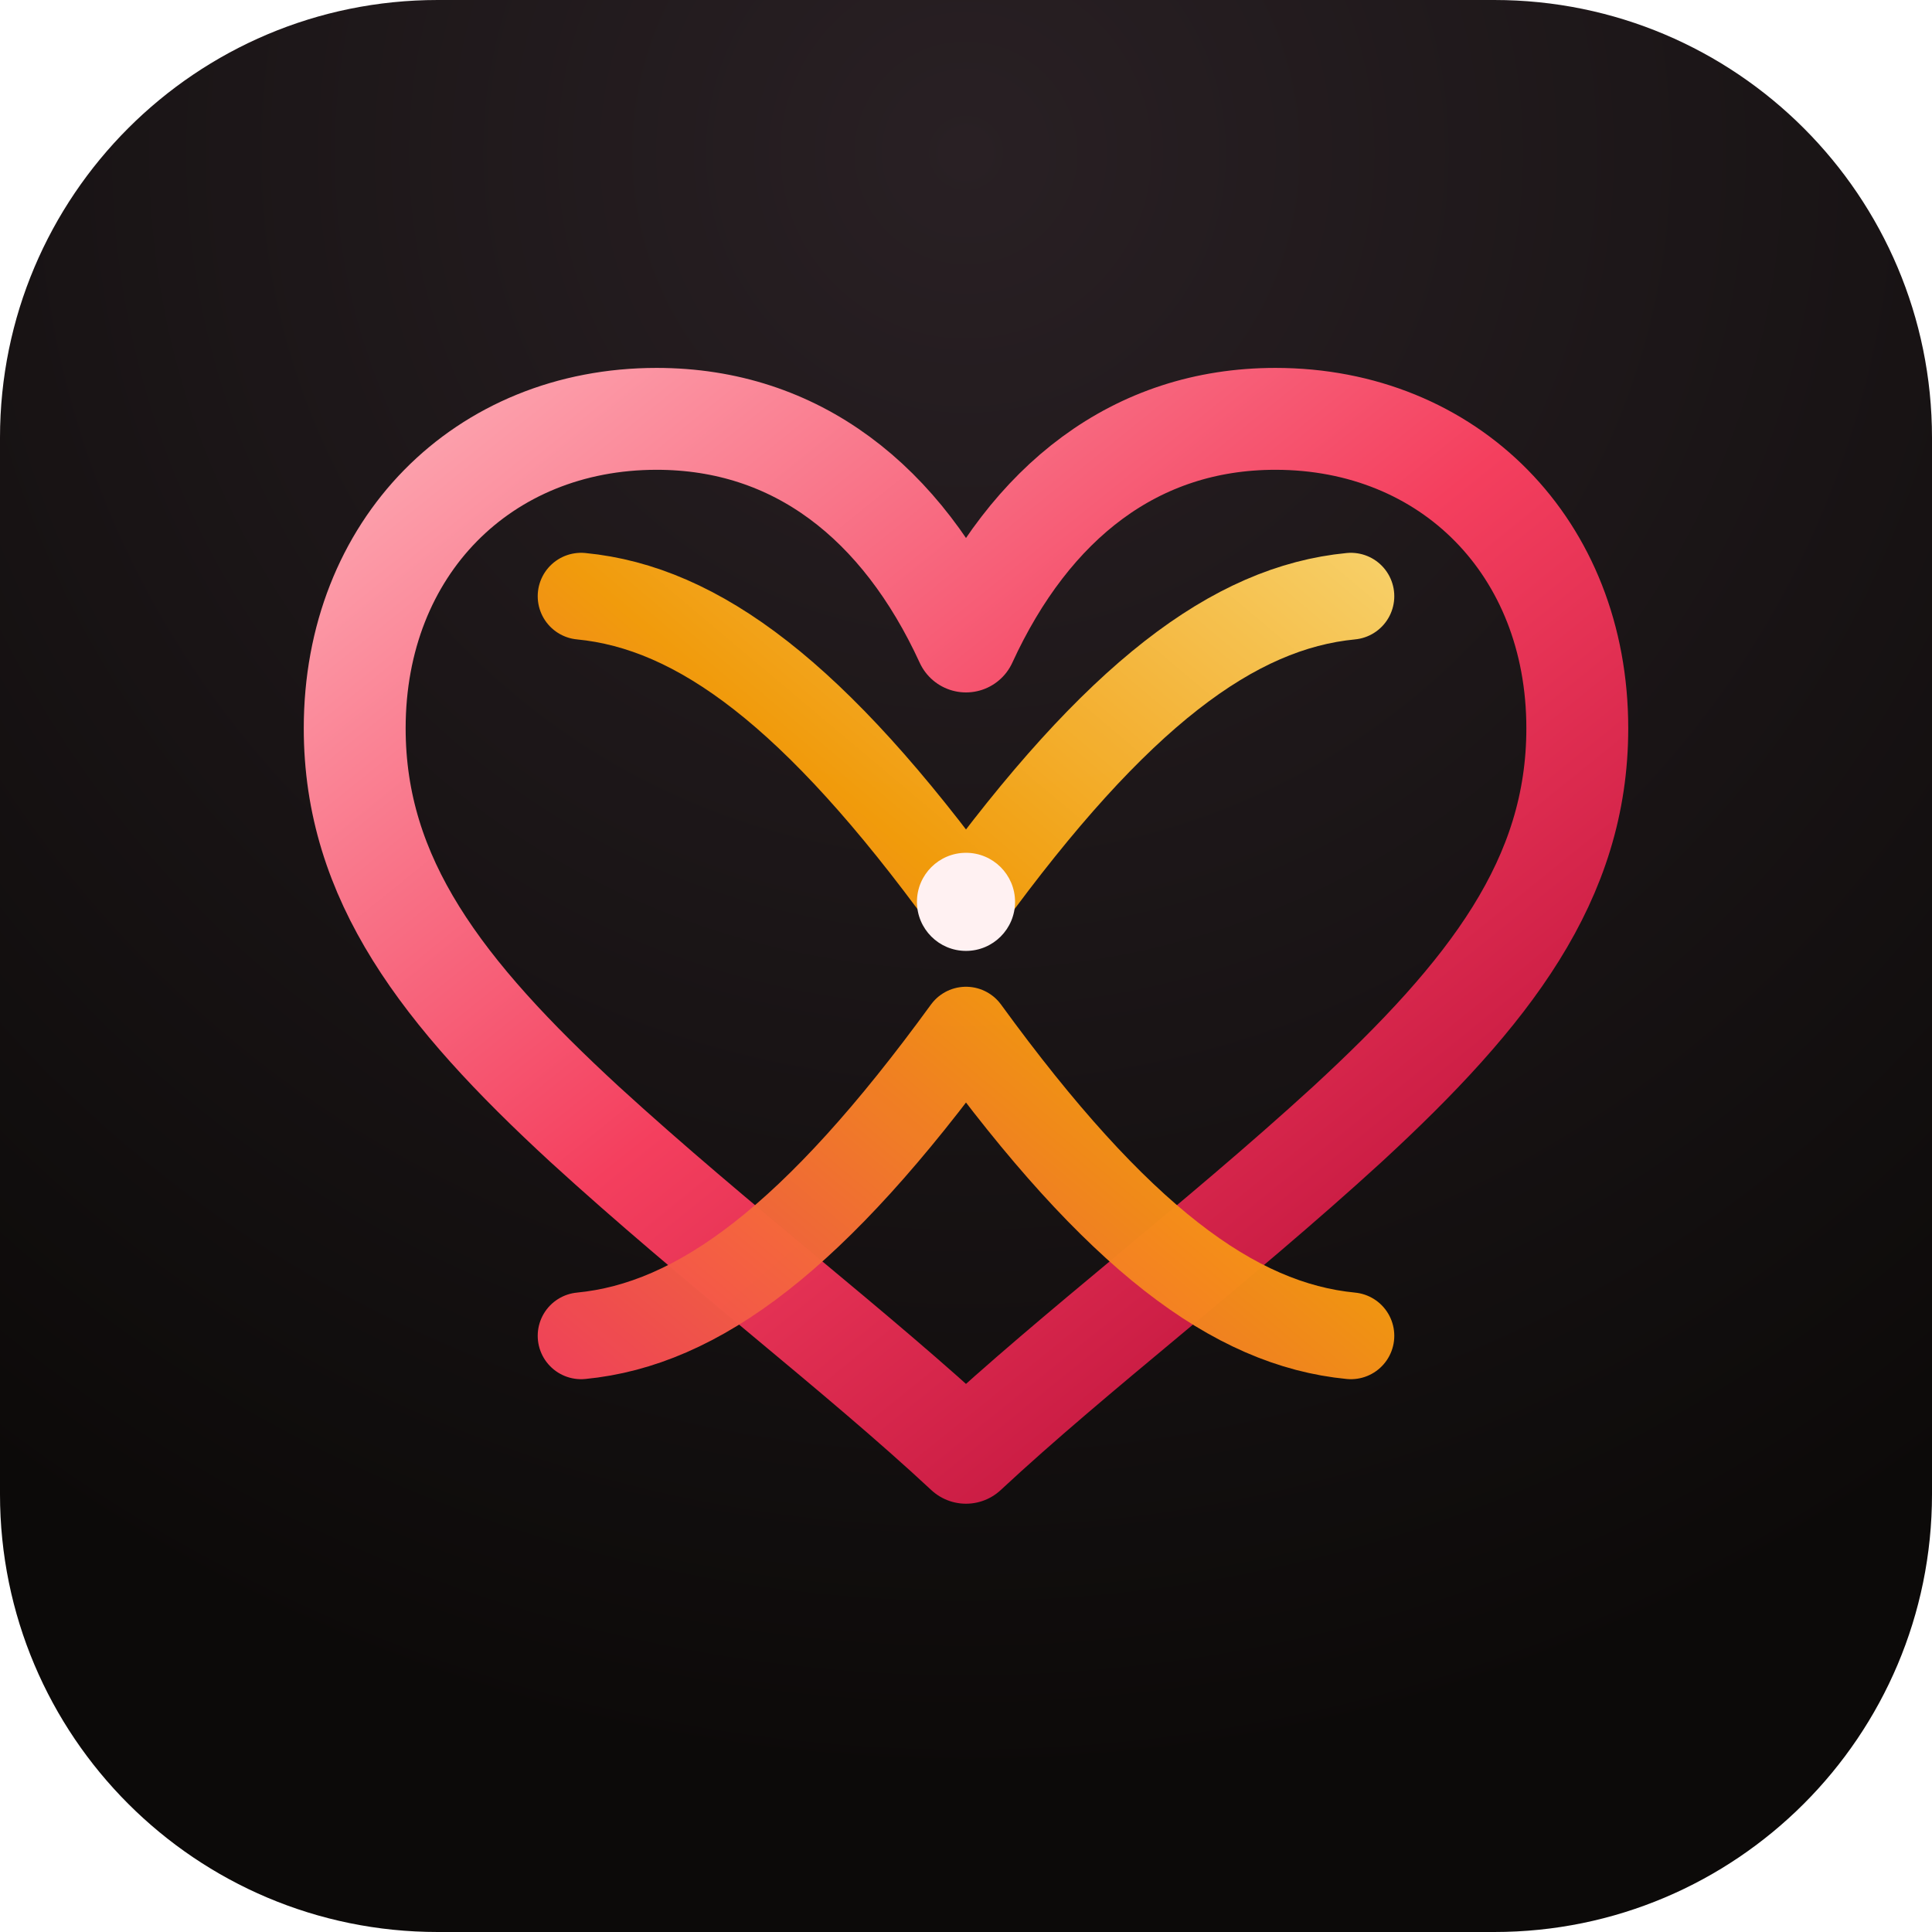
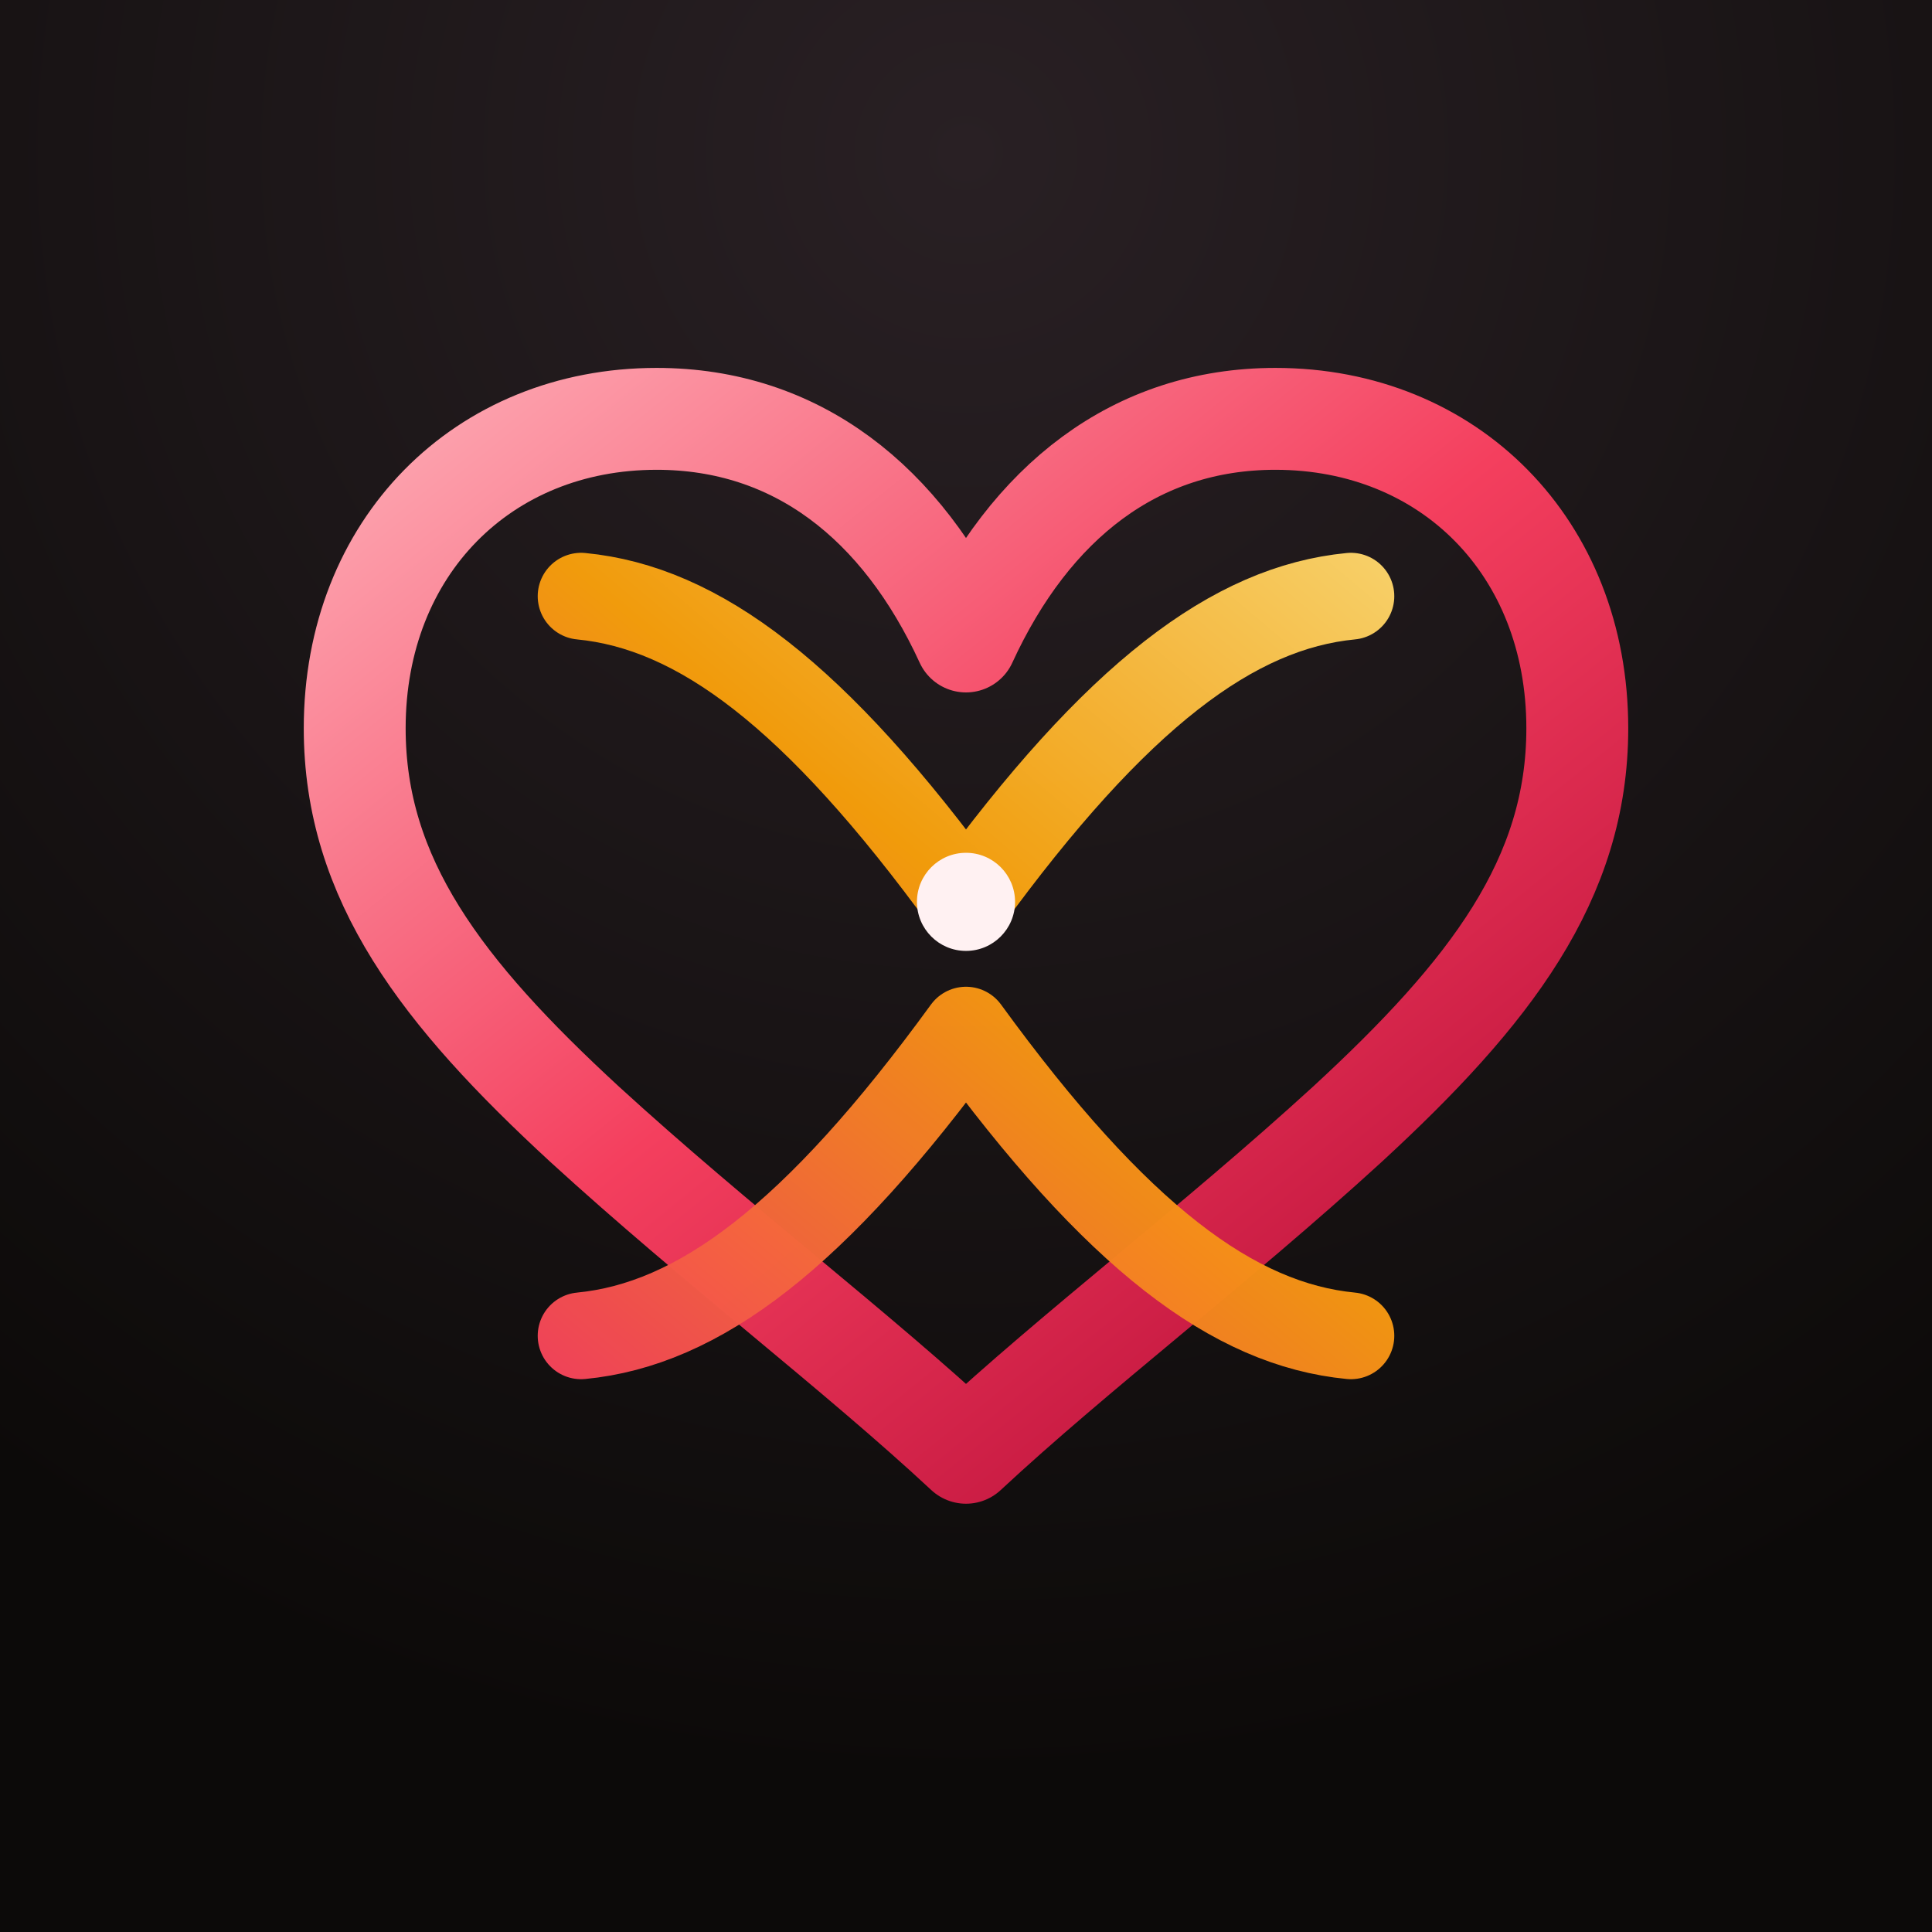
<svg xmlns="http://www.w3.org/2000/svg" viewBox="0 0 512 512" role="img" aria-labelledby="title desc">
  <defs>
    <linearGradient id="rose" x1="112" y1="108" x2="340" y2="390" gradientUnits="userSpaceOnUse">
      <stop stop-color="#FDA4AF" />
      <stop offset=".52" stop-color="#F43F5E" />
      <stop offset="1" stop-color="#BE123C" />
    </linearGradient>
    <linearGradient id="gold" x1="400" y1="112" x2="166" y2="390" gradientUnits="userSpaceOnUse">
      <stop stop-color="#FDE68A" />
      <stop offset=".52" stop-color="#F59E0B" />
      <stop offset="1" stop-color="#F43F5E" />
    </linearGradient>
    <radialGradient id="bg" cx="0" cy="0" r="1" gradientTransform="matrix(0 430 -430 0 256 42)" gradientUnits="userSpaceOnUse">
      <stop stop-color="#292024" />
      <stop offset="1" stop-color="#0C0A09" />
    </radialGradient>
  </defs>
-   <rect width="512" height="512" rx="116" fill="url(#bg)" />
+   <rect width="512" height="512" fill="url(#bg)" />
  <path d="M256 385c-29-27-66-55-101-87-38-35-61-65-61-105 0-48 34-82 80-82 37 0 65 22 82 59 17-37 45-59 82-59 46 0 80 34 80 82 0 40-23 70-61 105-35 32-72 60-101 87Z" fill="none" stroke="url(#rose)" stroke-width="27" stroke-linecap="round" stroke-linejoin="round" />
  <path d="M154 158c31 3 62 26 102 81 40-55 71-78 102-81M154 354c31-3 62-26 102-81 40 55 71 78 102 81" fill="none" stroke="url(#gold)" stroke-width="23" stroke-linecap="round" stroke-linejoin="round" opacity=".98" />
  <circle cx="256" cy="239" r="13" fill="#FFF1F2" />
</svg>
